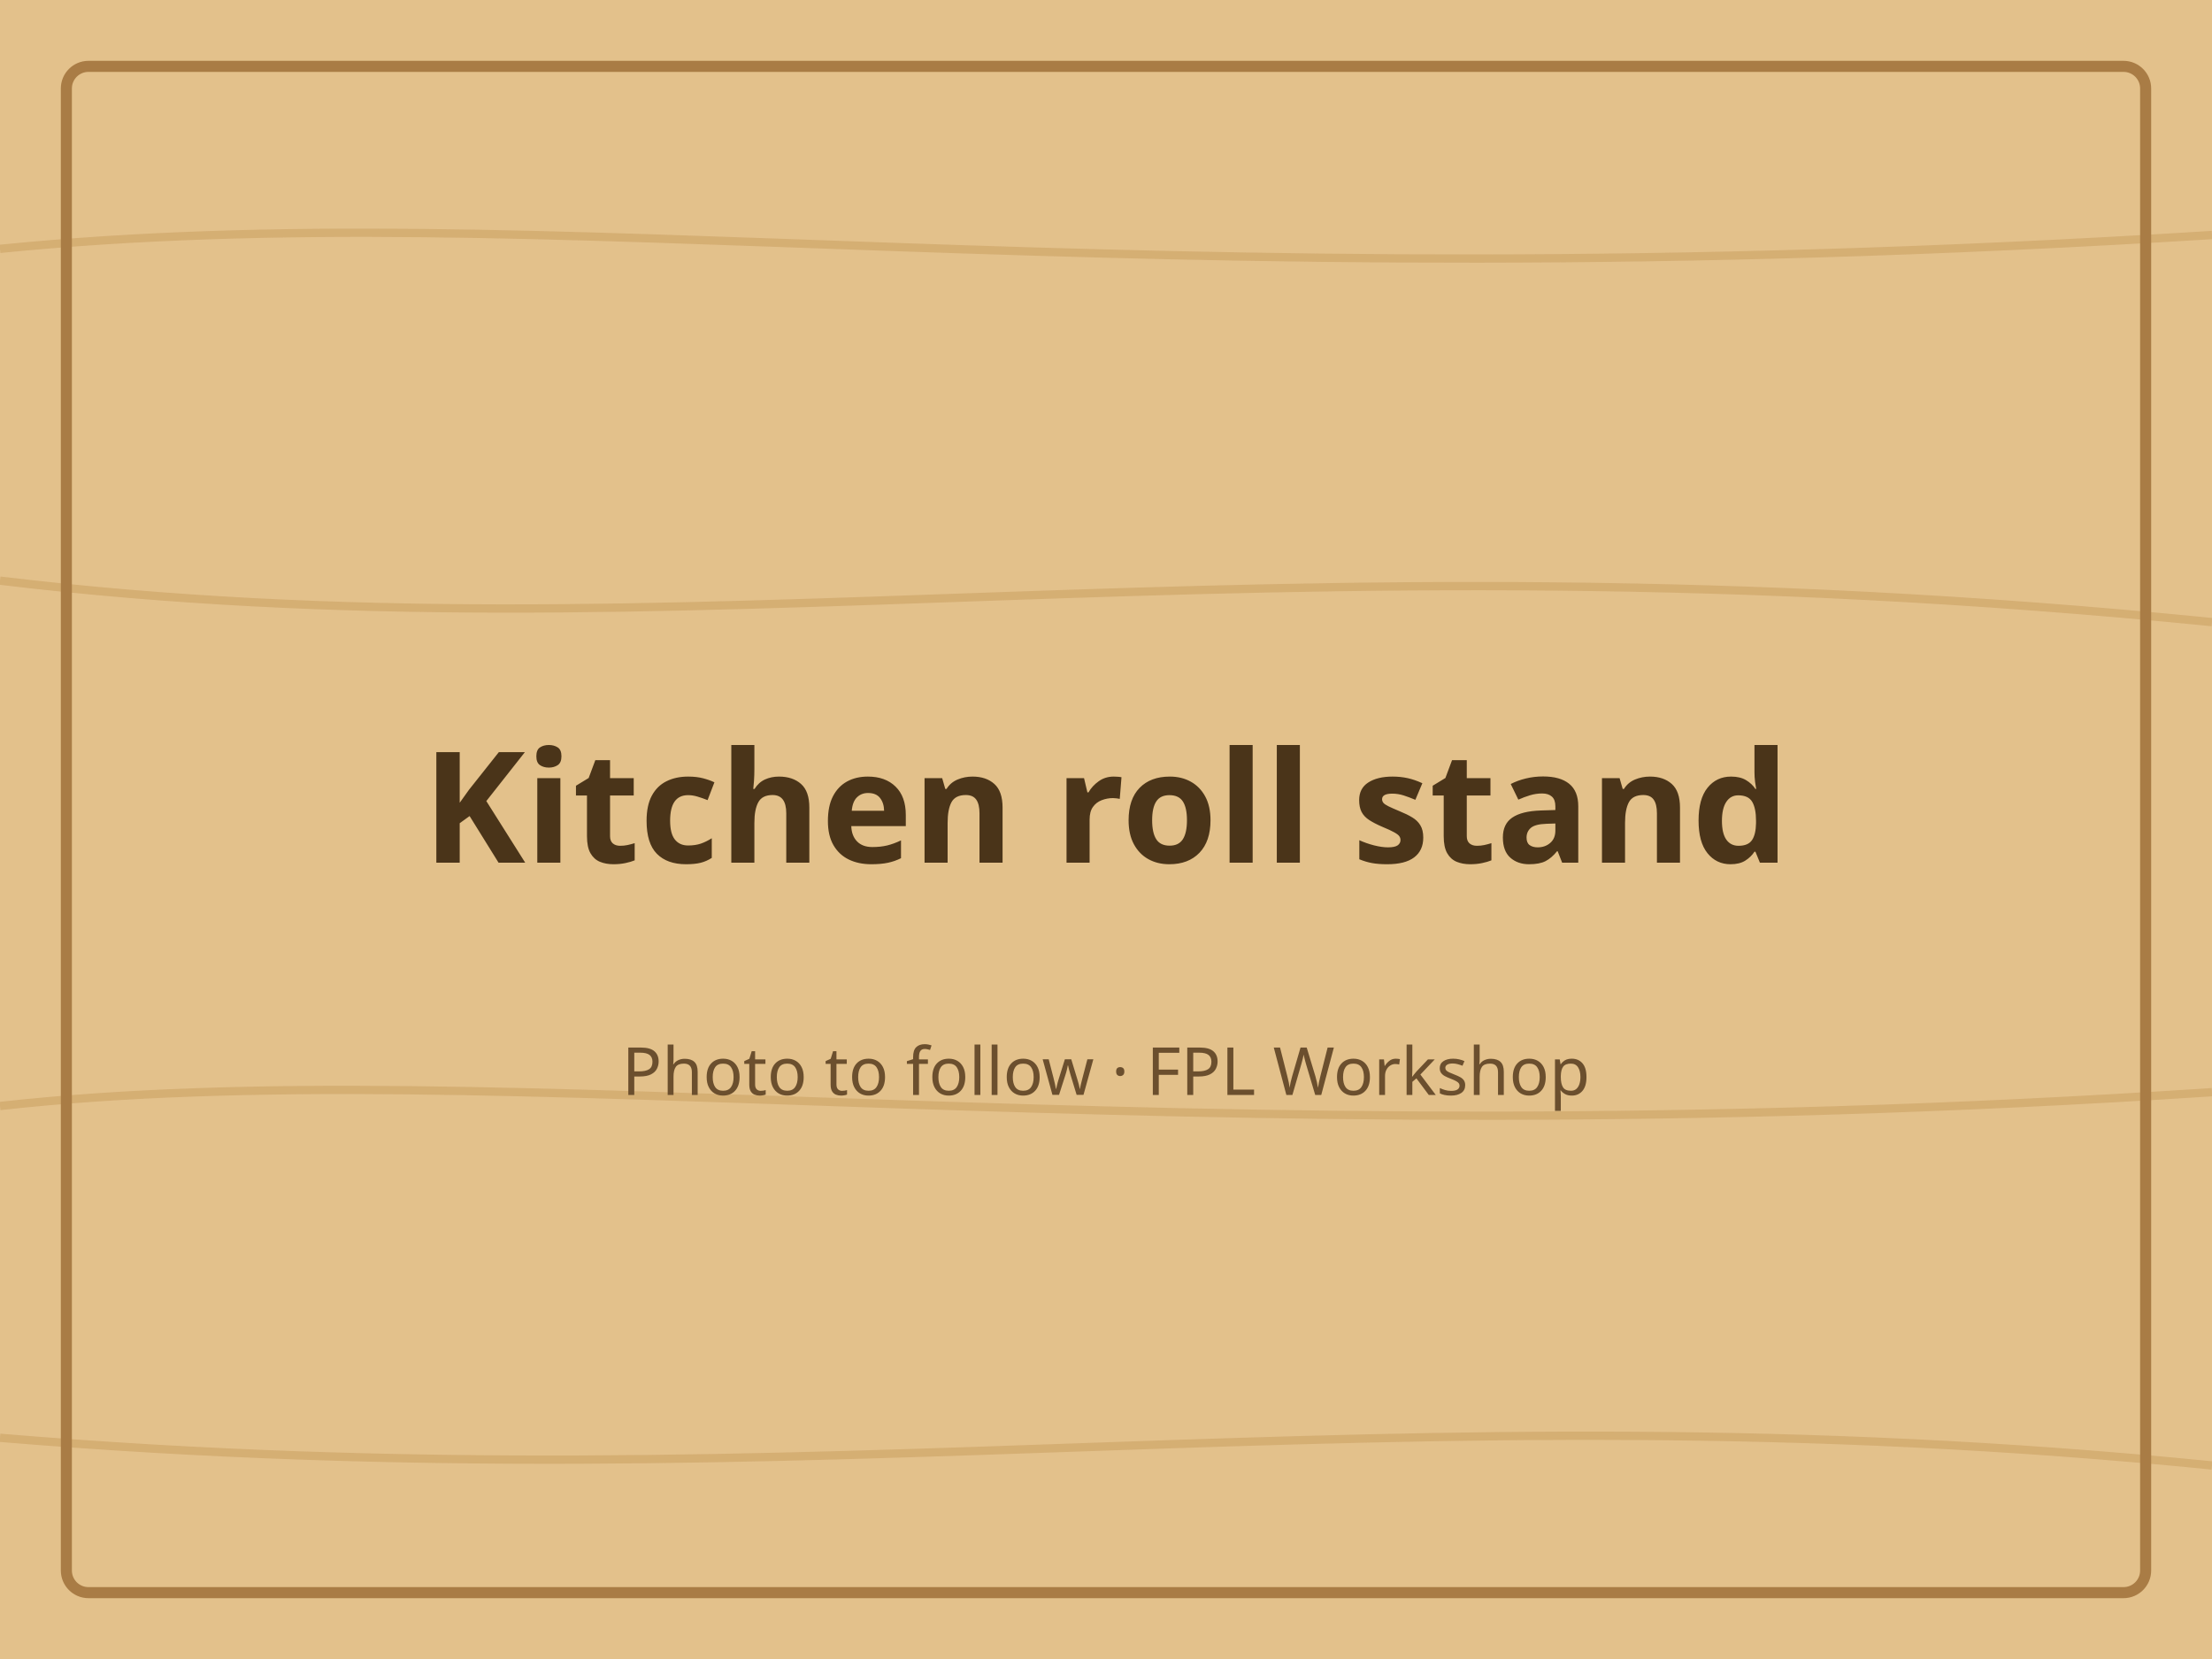
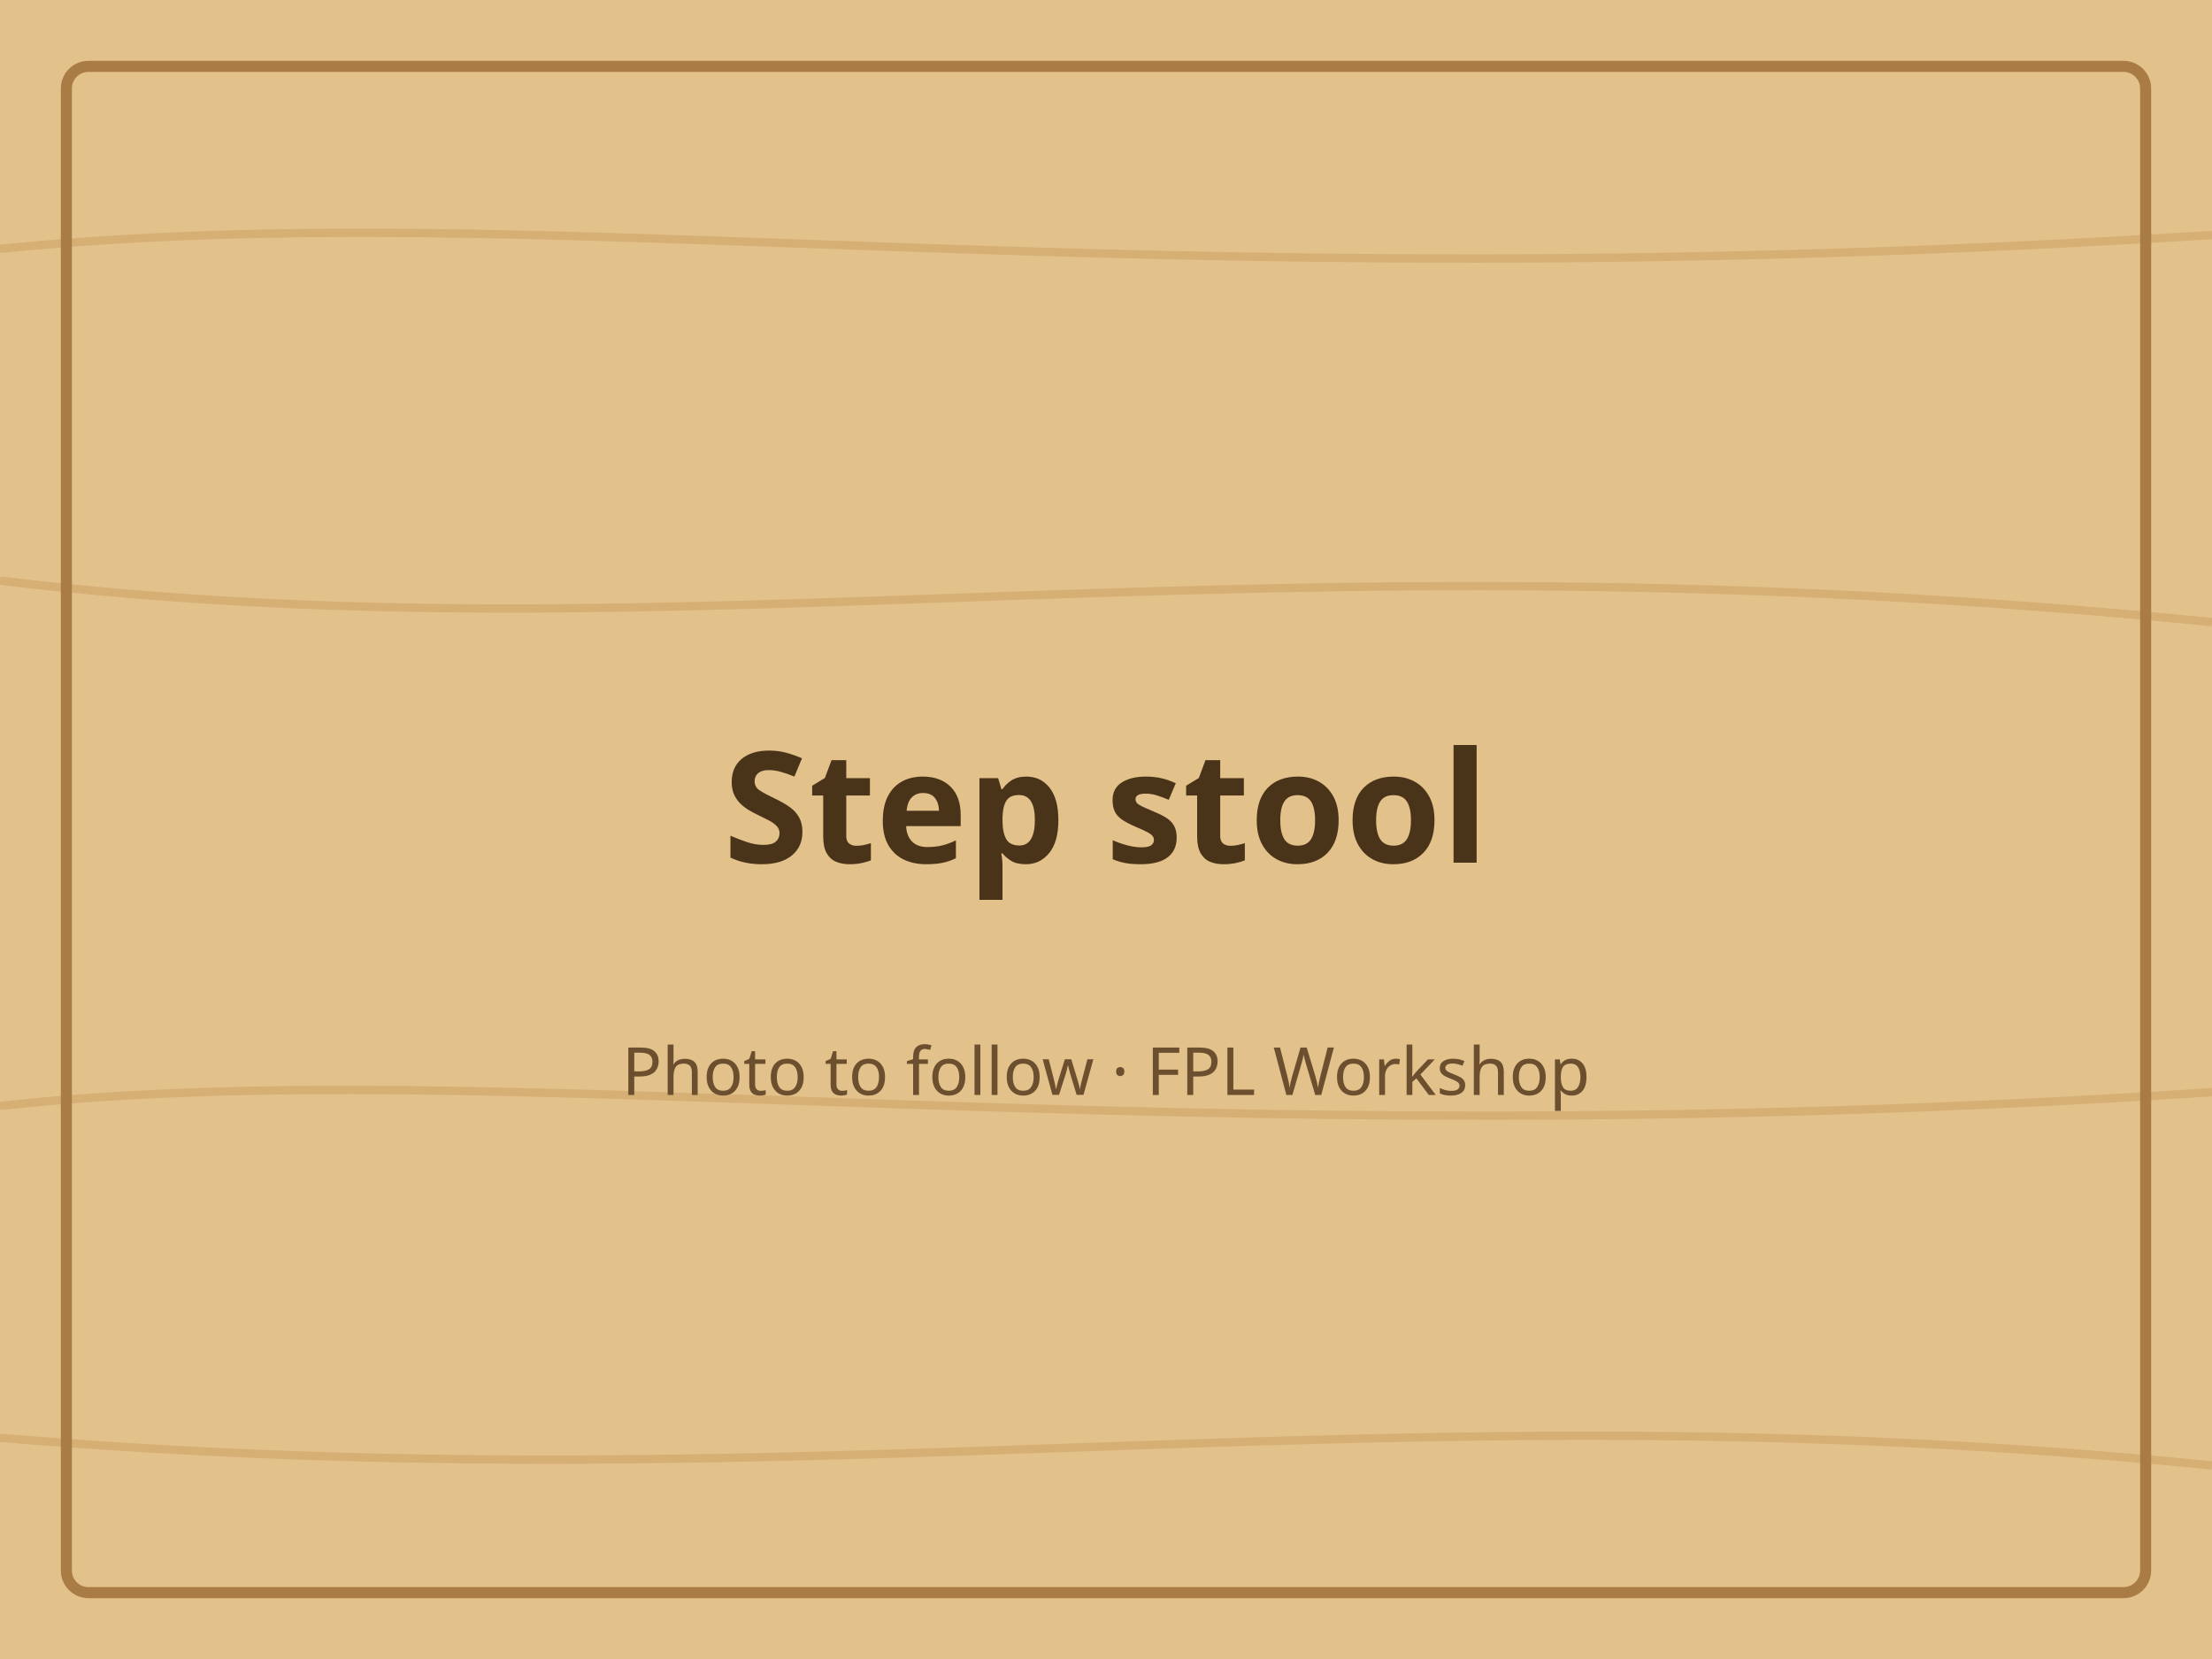
- <svg xmlns="http://www.w3.org/2000/svg" viewBox="0 0 800 600" role="img" aria-label="Kitchen roll stand, photo to follow">
+ <svg xmlns="http://www.w3.org/2000/svg" viewBox="0 0 800 600" role="img" aria-label="Step stool, photo to follow">
  <rect width="800" height="600" fill="#e3c18b" />
  <g fill="none" stroke="#cfa66a" stroke-width="3" opacity=".7">
    <path d="M0 90 C 200 70, 400 110, 800 85" />
    <path d="M0 210 C 250 240, 450 190, 800 225" />
    <path d="M0 400 C 180 380, 420 420, 800 395" />
    <path d="M0 520 C 300 545, 500 500, 800 530" />
  </g>
  <rect x="24" y="24" width="752" height="552" fill="none" stroke="#a97c45" stroke-width="4" rx="8" />
-   <text x="400" y="312" text-anchor="middle" font-family="ui-sans-serif, system-ui, sans-serif" font-size="56" font-weight="700" fill="#4a3419">Kitchen roll stand</text>
+   <text x="400" y="312" text-anchor="middle" font-family="ui-sans-serif, system-ui, sans-serif" font-size="56" font-weight="700" fill="#4a3419">Step stool</text>
  <text x="400" y="396" text-anchor="middle" font-family="ui-sans-serif, system-ui, sans-serif" font-size="24" fill="#6b4f2e">Photo to follow · FPL Workshop</text>
</svg>
